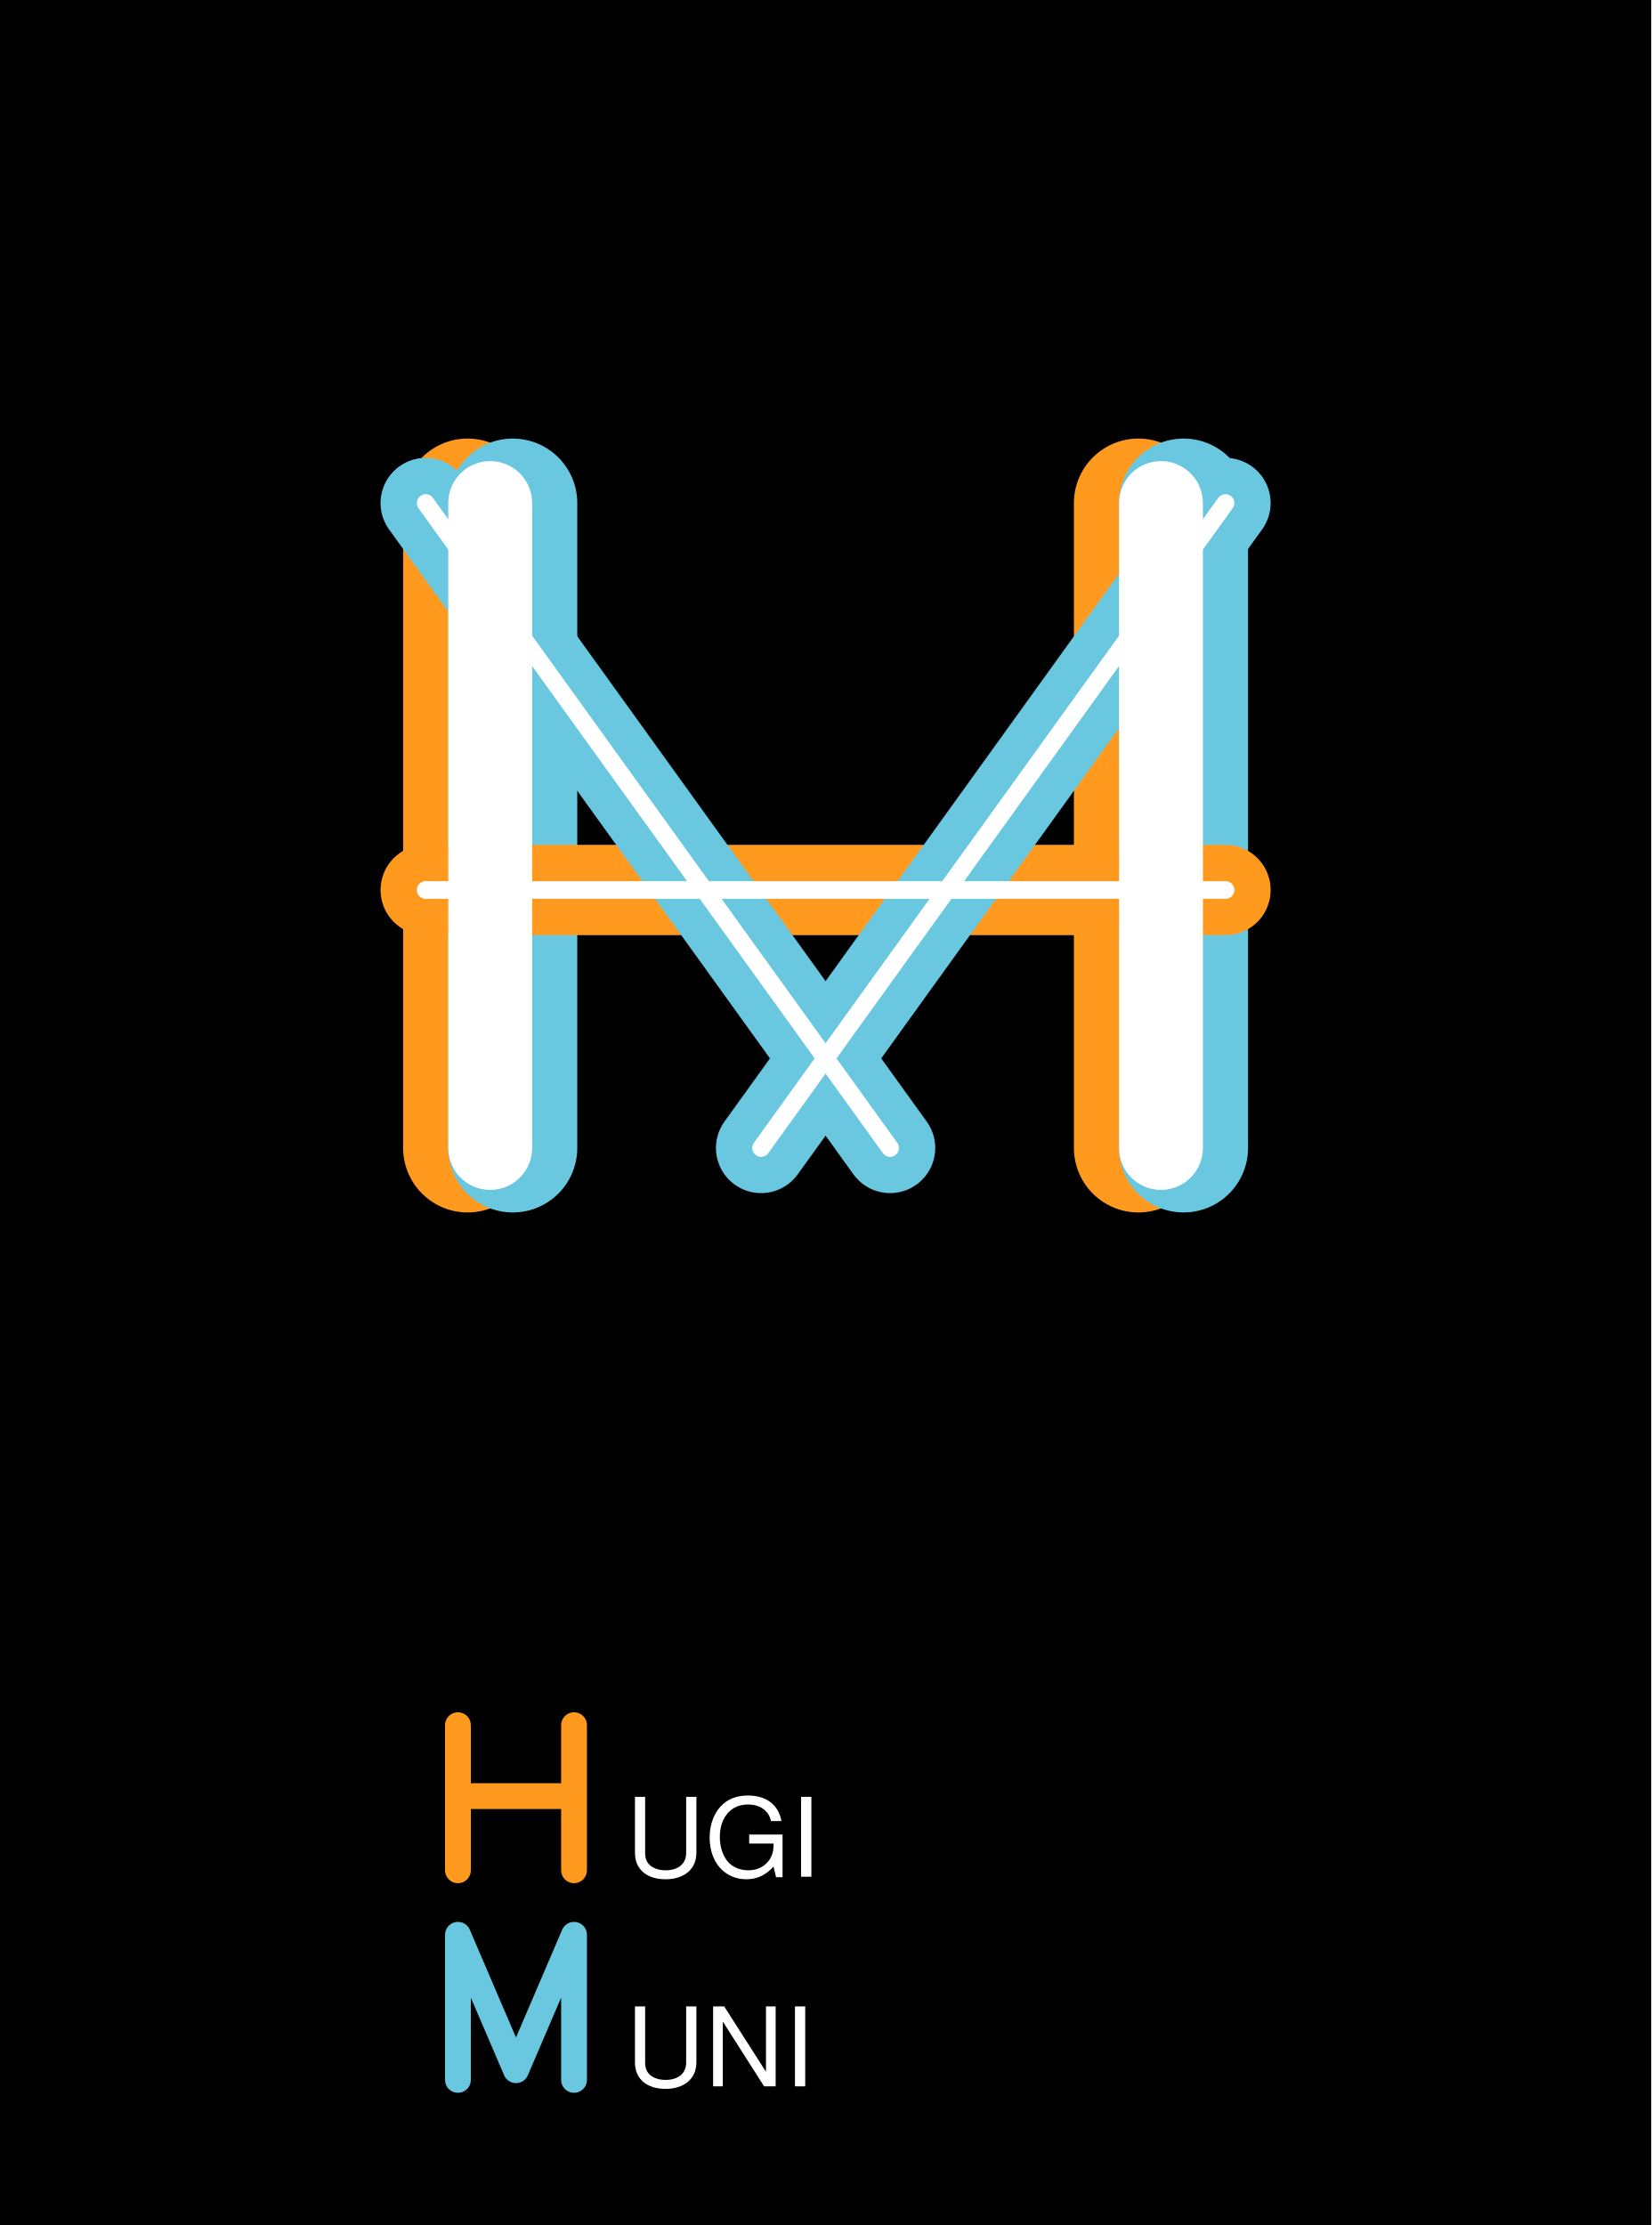
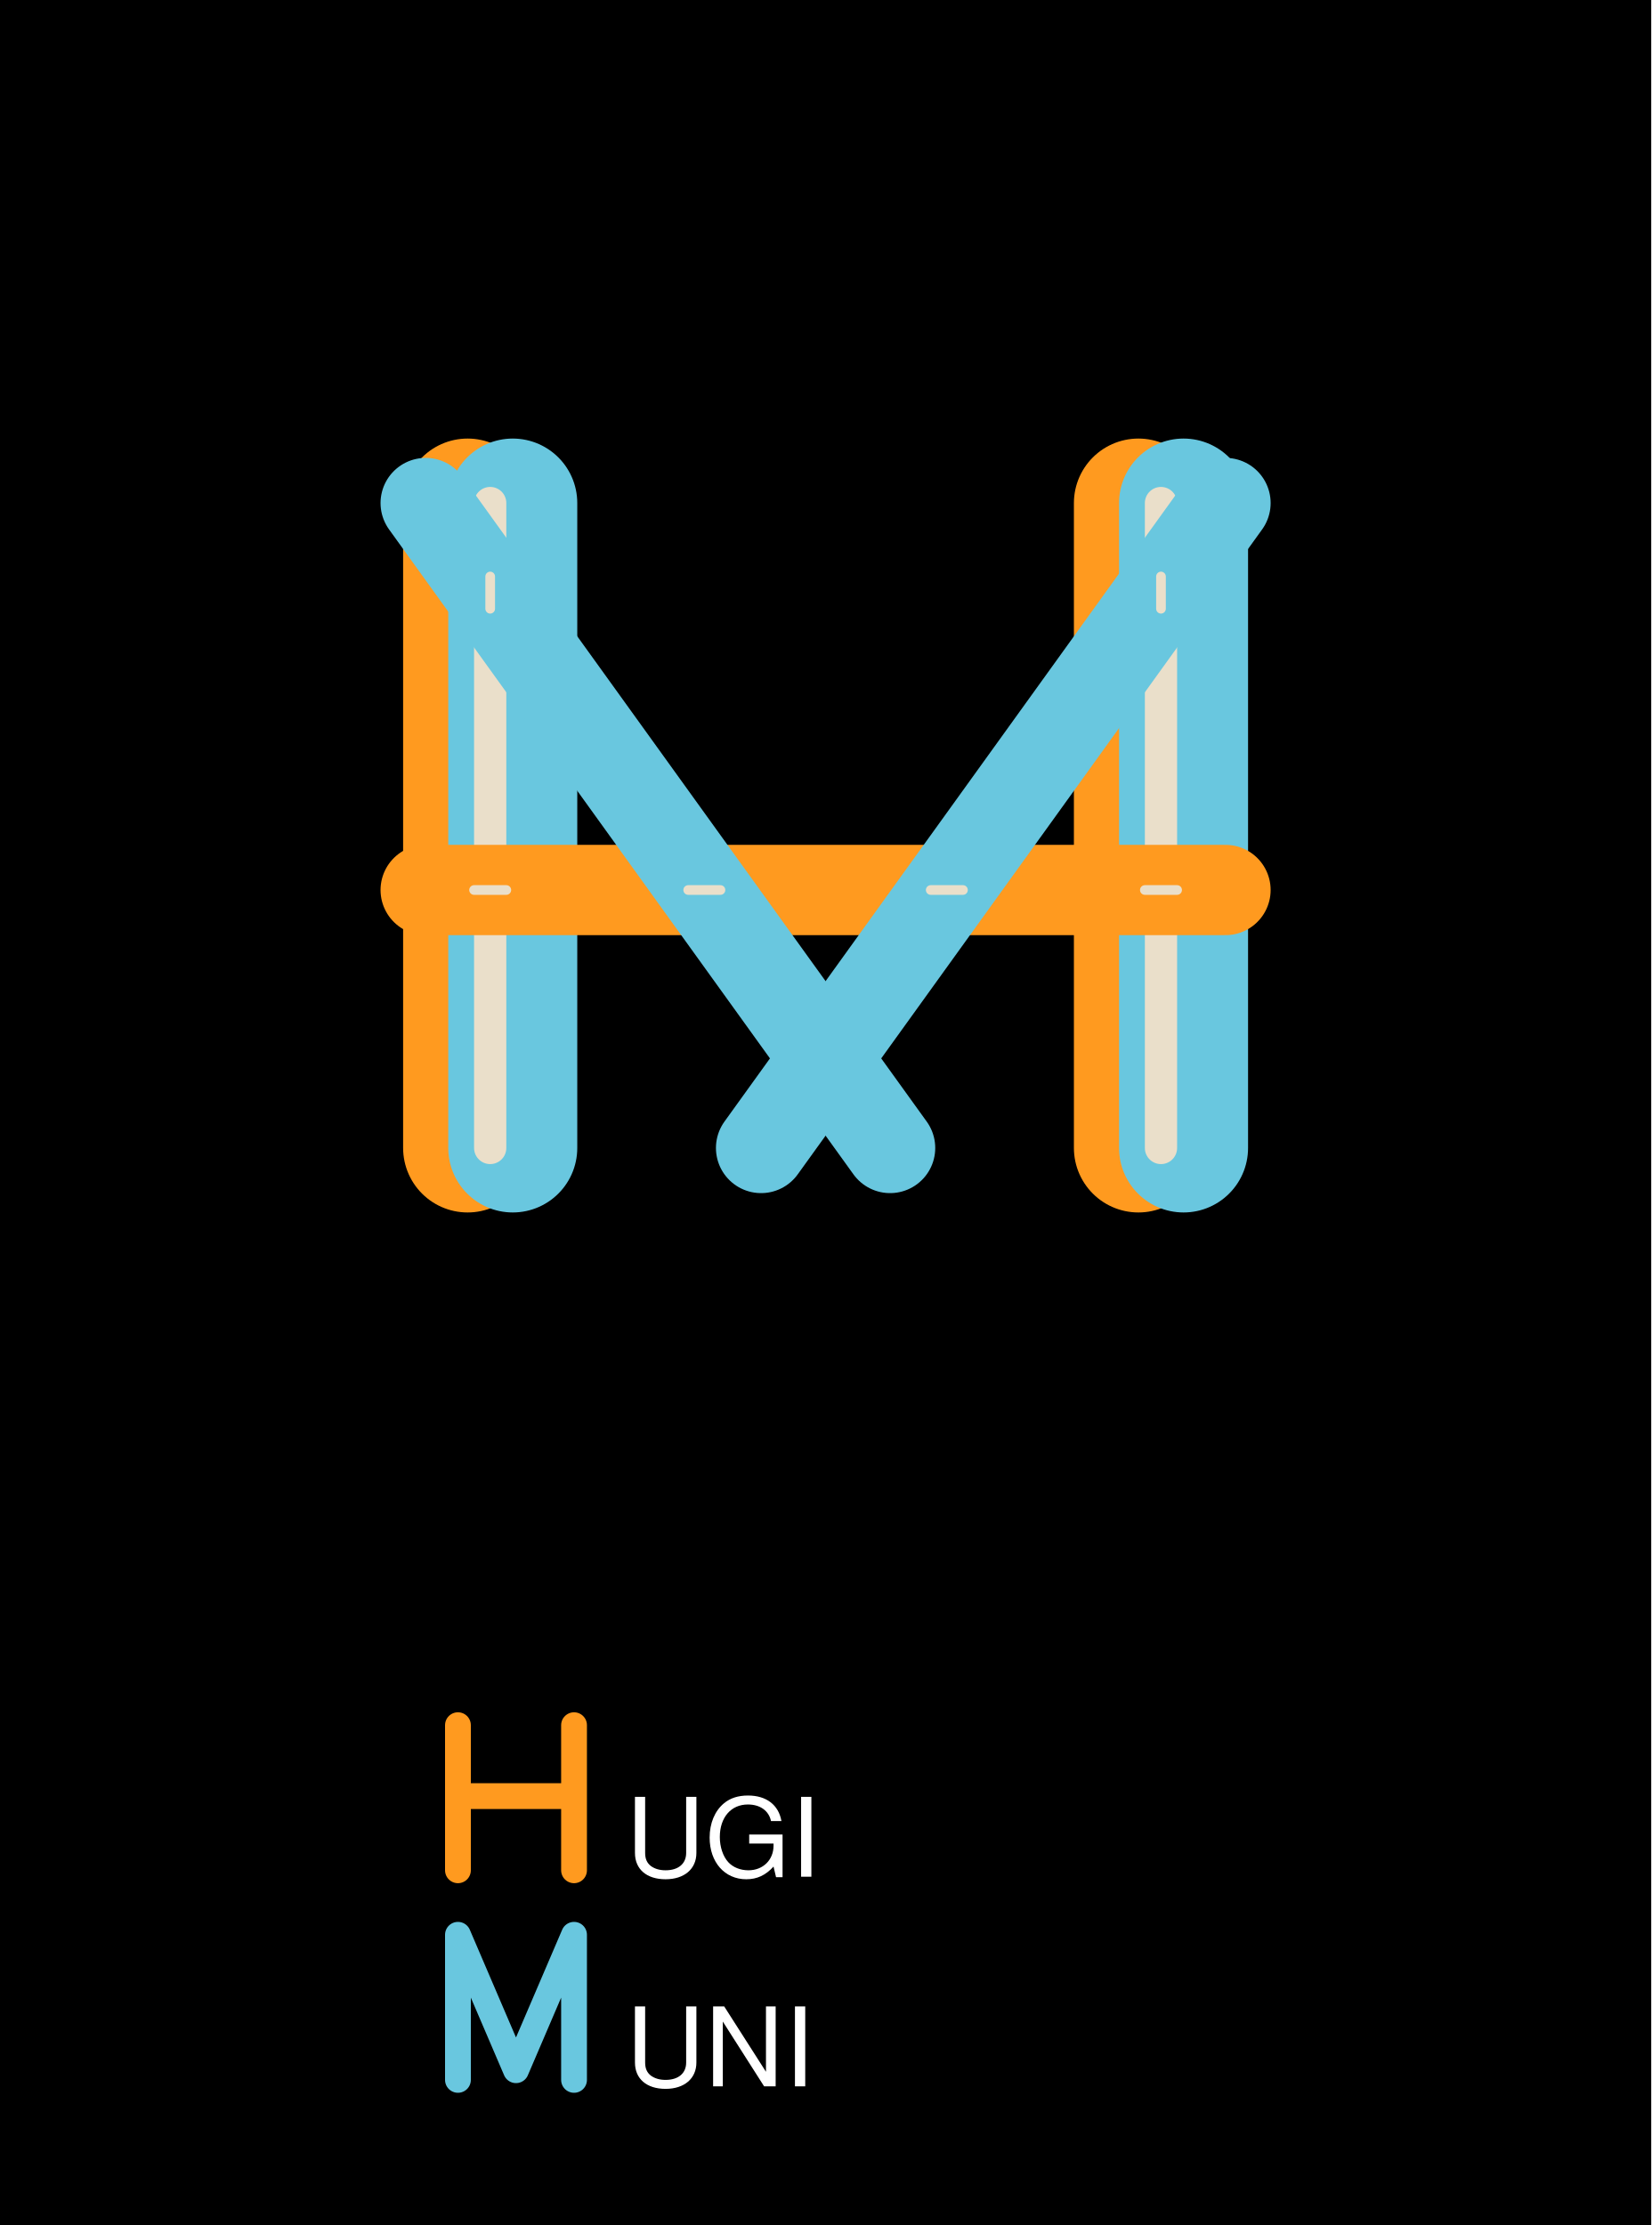
<svg xmlns="http://www.w3.org/2000/svg" width="512" height="690" viewBox="0 0 512 690">
  <rect width="512" height="690" fill="#000" />
  <g fill="none" stroke-linecap="round" stroke-linejoin="round">
    <g stroke="#ff9a1f" stroke-width="40" transform="translate(-7,0)">
      <path d="M 152 156 V 356" />
      <path d="M 360 156 V 356" />
    </g>
    <g stroke="#69c7df" stroke-width="40" transform="translate(7,0)">
      <path d="M 152 156 V 356" />
      <path d="M 360 156 V 356" />
    </g>
+     <g stroke="#eadfca" stroke-width="10">
+       <path d="M 152 156 V 356" />
+       <path d="M 360 156 V 356" />
+     </g>
    <g stroke="#ff9a1f" stroke-width="28">
      <path d="M 132 276 H 380" />
    </g>
    <g stroke="#69c7df" stroke-width="28">
      <path d="M 132 156 L 276.0 356" />
      <path d="M 380 156 L 236.0 356" />
    </g>
-     <g stroke="#ffffff" stroke-width="26">
-       <path d="M 152 156 V 356" />
-       <path d="M 360 156 V 356" />
-     </g>
-     <g stroke="#ffffff" stroke-width="5.5">
-       <path d="M 132 276 H 380" />
-       <path d="M 132 156 L 276.0 356" />
-       <path d="M 380 156 L 236.0 356" />
-     </g>
+   </g>
+   <g>
+     <path d="M 147.000 276.000 H 157.000" stroke="#eadfca" stroke-width="3" stroke-linecap="round" />
+     <path d="M 355.000 276.000 H 365.000" stroke="#eadfca" stroke-width="3" stroke-linecap="round" />
+     <path d="M 213.400 276.000 H 223.400" stroke="#eadfca" stroke-width="3" stroke-linecap="round" />
+     <path d="M 288.600 276.000 H 298.600" stroke="#eadfca" stroke-width="3" stroke-linecap="round" />
+     <path d="M 152.000 178.778 V 188.778" stroke="#eadfca" stroke-width="3" stroke-linecap="round" />
+     <path d="M 360.000 178.778 V 188.778" stroke="#eadfca" stroke-width="3" stroke-linecap="round" />
  </g>
  <g fill="none" stroke-linecap="round" stroke-linejoin="round" stroke-width="8">
    <path stroke="#ff9a1f" d="M142 535V580M178 535V580M142 557H178" />
    <path stroke="#69c7df" d="M142 600V645M178 600V645M142 600L160 642L178 600" />
  </g>
  <g fill="#ffffff" font-family="Helvetica, Arial, sans-serif" font-size="34">
    <text x="194" y="582">UGI</text>
    <text x="194" y="647">UNI</text>
  </g>
</svg>
